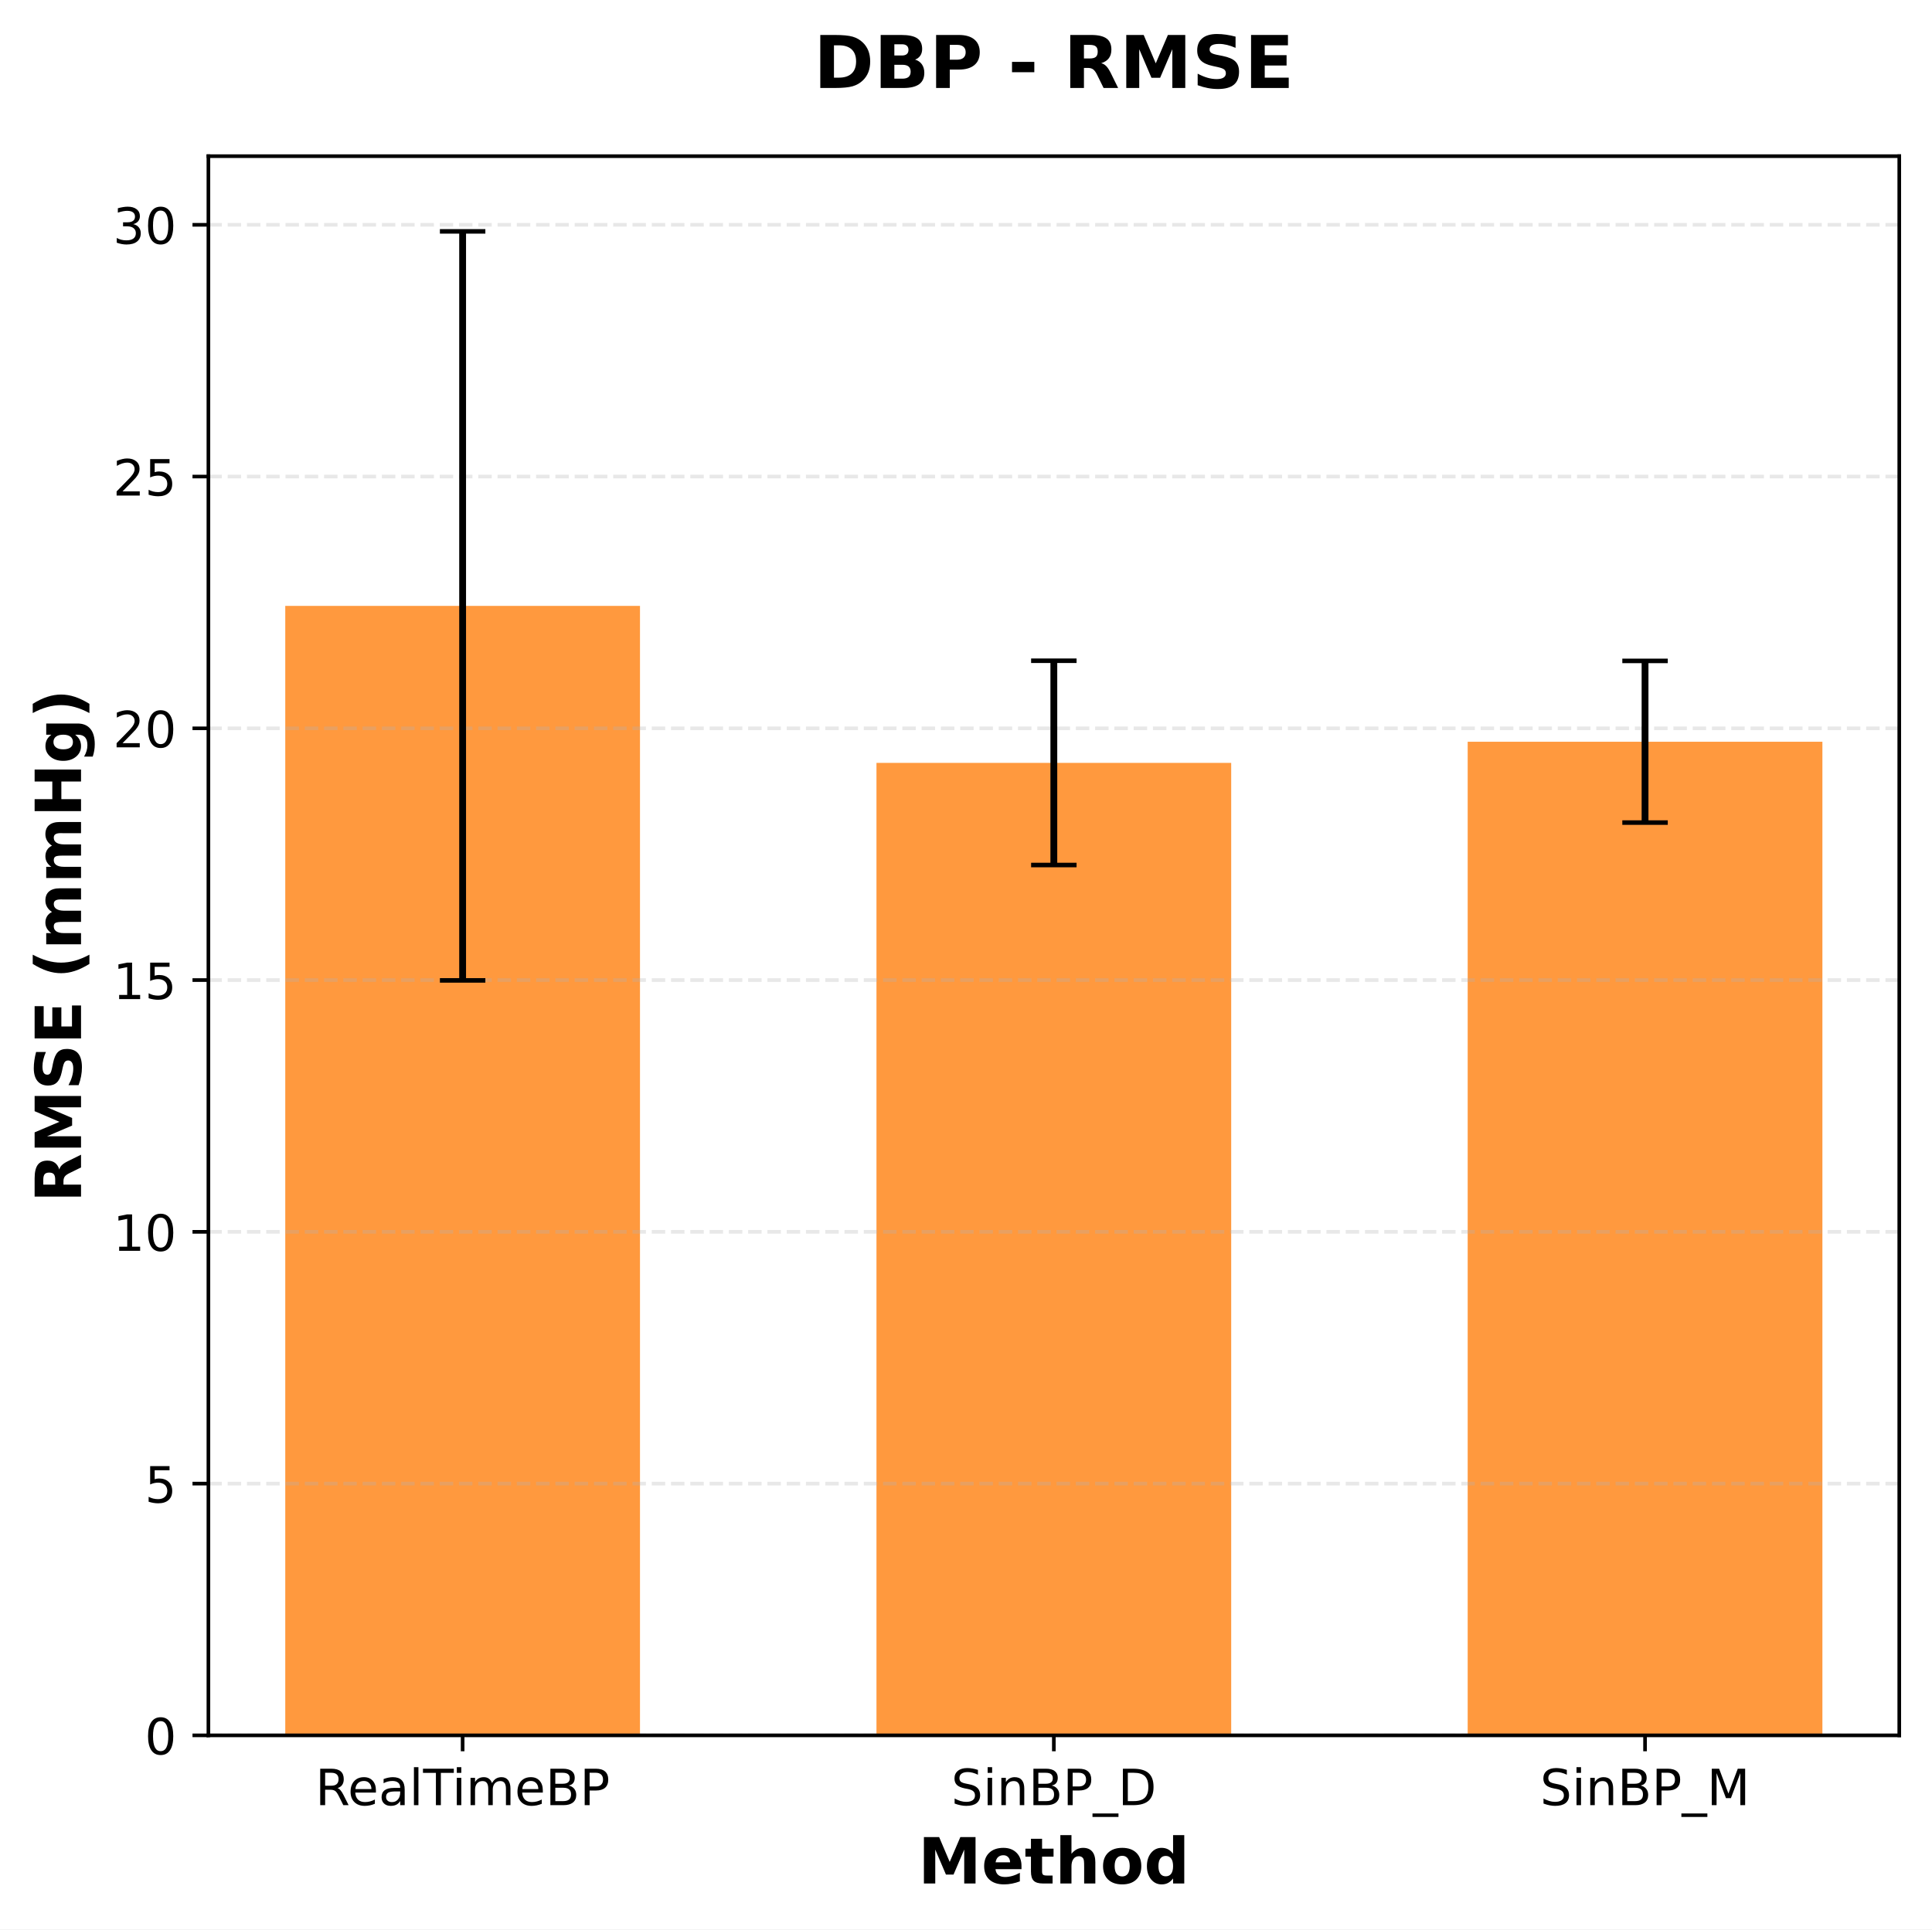
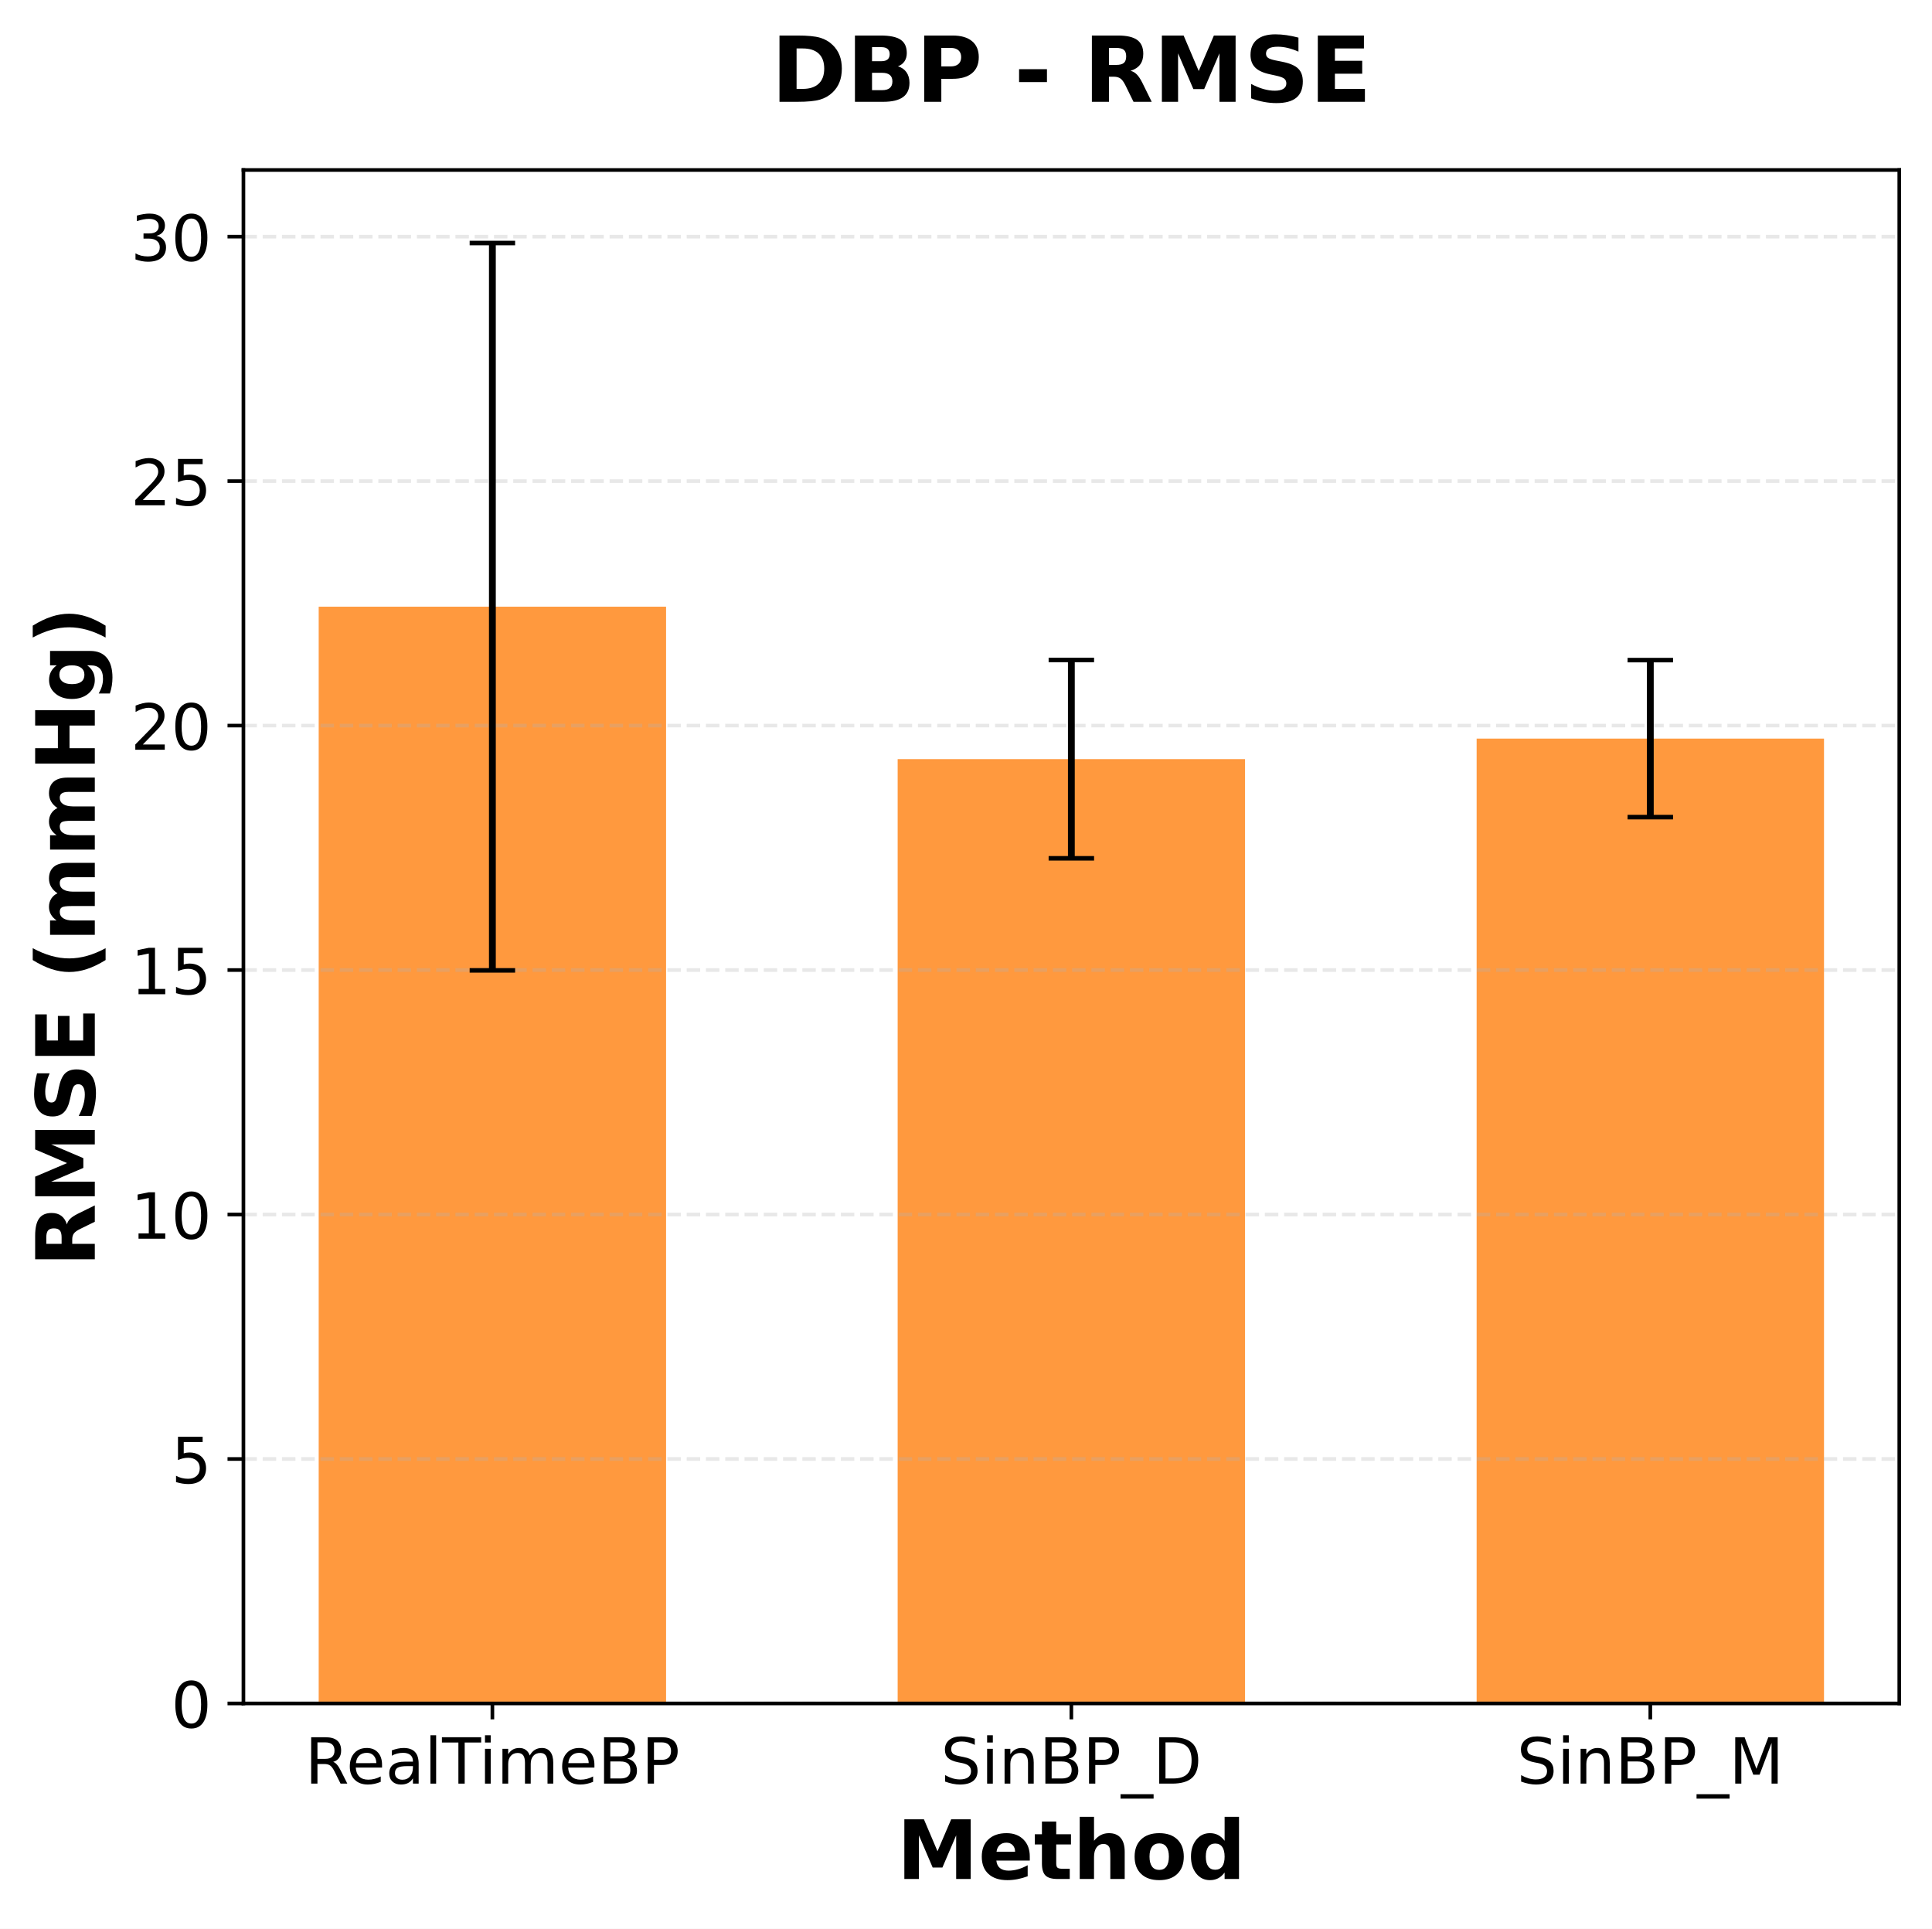
- <svg xmlns="http://www.w3.org/2000/svg" xmlns:xlink="http://www.w3.org/1999/xlink" width="424.961pt" height="424.499pt" viewBox="0 0 424.961 424.499" version="1.1">
+ <svg xmlns="http://www.w3.org/2000/svg" xmlns:xlink="http://www.w3.org/1999/xlink" width="425.057pt" height="424.316pt" viewBox="0 0 425.057 424.316" version="1.1">
  <defs>
    <style type="text/css">*{stroke-linejoin: round; stroke-linecap: butt}</style>
  </defs>
  <g id="figure_1">
    <g id="patch_1">
-       <path d="M 0 424.499  L 424.961 424.499  L 424.961 0  L 0 0  z " style="fill: #ffffff" />
+       <path d="M 0 424.316  L 425.057 424.316  L 425.057 0  L 0 0  z " style="fill: #ffffff" />
    </g>
    <g id="axes_1">
      <g id="patch_2">
-         <path d="M 45.841 381.798  L 417.761 381.798  L 417.761 34.358  L 45.841 34.358  z " style="fill: #ffffff" />
+         <path d="M 53.557 374.757  L 417.857 374.757  L 417.857 37.397  L 53.557 37.397  z " style="fill: #ffffff" />
      </g>
      <g id="patch_3">
-         <path d="M 62.746 381.798  L 140.772 381.798  L 140.772 133.302  L 62.746 133.302  z " clip-path="url(#p94bc511144)" style="fill: #ff7f0e; opacity: 0.8" />
+         <path d="M 70.116 374.757  L 146.542 374.757  L 146.542 133.471  L 70.116 133.471  z " clip-path="url(#p39e4893371)" style="fill: #ff7f0e; opacity: 0.8" />
      </g>
      <g id="patch_4">
-         <path d="M 192.788 381.798  L 270.814 381.798  L 270.814 167.842  L 192.788 167.842  z " clip-path="url(#p94bc511144)" style="fill: #ff7f0e; opacity: 0.8" />
+         <path d="M 197.493 374.757  L 273.92 374.757  L 273.92 167.009  L 197.493 167.009  z " clip-path="url(#p39e4893371)" style="fill: #ff7f0e; opacity: 0.8" />
      </g>
      <g id="patch_5">
-         <path d="M 322.83 381.798  L 400.855 381.798  L 400.855 163.192  L 322.83 163.192  z " clip-path="url(#p94bc511144)" style="fill: #ff7f0e; opacity: 0.8" />
+         <path d="M 324.871 374.757  L 401.297 374.757  L 401.297 162.494  L 324.871 162.494  z " clip-path="url(#p39e4893371)" style="fill: #ff7f0e; opacity: 0.8" />
      </g>
      <g id="matplotlib.axis_1">
        <g id="xtick_1">
          <g id="line2d_1">
            <defs>
-               <path id="m01ddbb3d46" d="M 0 0  L 0 3.5  " style="stroke: #000000; stroke-width: 0.8" />
+               <path id="mdfba49ad88" d="M 0 0  L 0 3.5  " style="stroke: #000000; stroke-width: 0.8" />
            </defs>
            <g>
-               <use xlink:href="#m01ddbb3d46" x="101.759" y="381.798" style="stroke: #000000; stroke-width: 0.8" />
+               <use xlink:href="#mdfba49ad88" x="108.329" y="374.757" style="stroke: #000000; stroke-width: 0.8" />
            </g>
          </g>
          <g id="text_1">
-             <g transform="translate(69.35539 397.1558) scale(0.11 -0.11)">
+             <g transform="translate(67.088 392.3947) scale(0.14 -0.14)">
              <defs>
                <path id="DejaVuSans-52" d="M 2841 2188  Q 3044 2119 3236 1894  Q 3428 1669 3622 1275  L 4263 0  L 3584 0  L 2988 1197  Q 2756 1666 2539 1819  Q 2322 1972 1947 1972  L 1259 1972  L 1259 0  L 628 0  L 628 4666  L 2053 4666  Q 2853 4666 3247 4331  Q 3641 3997 3641 3322  Q 3641 2881 3436 2590  Q 3231 2300 2841 2188  z M 1259 4147  L 1259 2491  L 2053 2491  Q 2509 2491 2742 2702  Q 2975 2913 2975 3322  Q 2975 3731 2742 3939  Q 2509 4147 2053 4147  L 1259 4147  z " transform="scale(0.015625)" />
                <path id="DejaVuSans-65" d="M 3597 1894  L 3597 1613  L 953 1613  Q 991 1019 1311 708  Q 1631 397 2203 397  Q 2534 397 2845 478  Q 3156 559 3463 722  L 3463 178  Q 3153 47 2828 -22  Q 2503 -91 2169 -91  Q 1331 -91 842 396  Q 353 884 353 1716  Q 353 2575 817 3079  Q 1281 3584 2069 3584  Q 2775 3584 3186 3129  Q 3597 2675 3597 1894  z M 3022 2063  Q 3016 2534 2758 2815  Q 2500 3097 2075 3097  Q 1594 3097 1305 2825  Q 1016 2553 972 2059  L 3022 2063  z " transform="scale(0.015625)" />
                <path id="DejaVuSans-61" d="M 2194 1759  Q 1497 1759 1228 1600  Q 959 1441 959 1056  Q 959 750 1161 570  Q 1363 391 1709 391  Q 2188 391 2477 730  Q 2766 1069 2766 1631  L 2766 1759  L 2194 1759  z M 3341 1997  L 3341 0  L 2766 0  L 2766 531  Q 2569 213 2275 61  Q 1981 -91 1556 -91  Q 1019 -91 701 211  Q 384 513 384 1019  Q 384 1609 779 1909  Q 1175 2209 1959 2209  L 2766 2209  L 2766 2266  Q 2766 2663 2505 2880  Q 2244 3097 1772 3097  Q 1472 3097 1187 3025  Q 903 2953 641 2809  L 641 3341  Q 956 3463 1253 3523  Q 1550 3584 1831 3584  Q 2591 3584 2966 3190  Q 3341 2797 3341 1997  z " transform="scale(0.015625)" />
                <path id="DejaVuSans-6c" d="M 603 4863  L 1178 4863  L 1178 0  L 603 0  L 603 4863  z " transform="scale(0.015625)" />
                <path id="DejaVuSans-54" d="M -19 4666  L 3928 4666  L 3928 4134  L 2272 4134  L 2272 0  L 1638 0  L 1638 4134  L -19 4134  L -19 4666  z " transform="scale(0.015625)" />
                <path id="DejaVuSans-69" d="M 603 3500  L 1178 3500  L 1178 0  L 603 0  L 603 3500  z M 603 4863  L 1178 4863  L 1178 4134  L 603 4134  L 603 4863  z " transform="scale(0.015625)" />
                <path id="DejaVuSans-6d" d="M 3328 2828  Q 3544 3216 3844 3400  Q 4144 3584 4550 3584  Q 5097 3584 5394 3201  Q 5691 2819 5691 2113  L 5691 0  L 5113 0  L 5113 2094  Q 5113 2597 4934 2840  Q 4756 3084 4391 3084  Q 3944 3084 3684 2787  Q 3425 2491 3425 1978  L 3425 0  L 2847 0  L 2847 2094  Q 2847 2600 2669 2842  Q 2491 3084 2119 3084  Q 1678 3084 1418 2786  Q 1159 2488 1159 1978  L 1159 0  L 581 0  L 581 3500  L 1159 3500  L 1159 2956  Q 1356 3278 1631 3431  Q 1906 3584 2284 3584  Q 2666 3584 2933 3390  Q 3200 3197 3328 2828  z " transform="scale(0.015625)" />
                <path id="DejaVuSans-42" d="M 1259 2228  L 1259 519  L 2272 519  Q 2781 519 3026 730  Q 3272 941 3272 1375  Q 3272 1813 3026 2020  Q 2781 2228 2272 2228  L 1259 2228  z M 1259 4147  L 1259 2741  L 2194 2741  Q 2656 2741 2882 2914  Q 3109 3088 3109 3444  Q 3109 3797 2882 3972  Q 2656 4147 2194 4147  L 1259 4147  z M 628 4666  L 2241 4666  Q 2963 4666 3353 4366  Q 3744 4066 3744 3513  Q 3744 3084 3544 2831  Q 3344 2578 2956 2516  Q 3422 2416 3680 2098  Q 3938 1781 3938 1306  Q 3938 681 3513 340  Q 3088 0 2303 0  L 628 0  L 628 4666  z " transform="scale(0.015625)" />
                <path id="DejaVuSans-50" d="M 1259 4147  L 1259 2394  L 2053 2394  Q 2494 2394 2734 2622  Q 2975 2850 2975 3272  Q 2975 3691 2734 3919  Q 2494 4147 2053 4147  L 1259 4147  z M 628 4666  L 2053 4666  Q 2838 4666 3239 4311  Q 3641 3956 3641 3272  Q 3641 2581 3239 2228  Q 2838 1875 2053 1875  L 1259 1875  L 1259 0  L 628 0  L 628 4666  z " transform="scale(0.015625)" />
              </defs>
              <use xlink:href="#DejaVuSans-52" />
-               <use xlink:href="#DejaVuSans-65" transform="translate(64.98242 0)" />
-               <use xlink:href="#DejaVuSans-61" transform="translate(126.5059 0)" />
-               <use xlink:href="#DejaVuSans-6c" transform="translate(187.7852 0)" />
-               <use xlink:href="#DejaVuSans-54" transform="translate(215.5684 0)" />
-               <use xlink:href="#DejaVuSans-69" transform="translate(273.5273 0)" />
-               <use xlink:href="#DejaVuSans-6d" transform="translate(301.3105 0)" />
-               <use xlink:href="#DejaVuSans-65" transform="translate(398.7227 0)" />
-               <use xlink:href="#DejaVuSans-42" transform="translate(460.2461 0)" />
-               <use xlink:href="#DejaVuSans-50" transform="translate(528.8496 0)" />
+               <use xlink:href="#DejaVuSans-65" x="64.982" />
+               <use xlink:href="#DejaVuSans-61" x="126.506" />
+               <use xlink:href="#DejaVuSans-6c" x="187.785" />
+               <use xlink:href="#DejaVuSans-54" x="215.568" />
+               <use xlink:href="#DejaVuSans-69" x="273.527" />
+               <use xlink:href="#DejaVuSans-6d" x="301.311" />
+               <use xlink:href="#DejaVuSans-65" x="398.723" />
+               <use xlink:href="#DejaVuSans-42" x="460.246" />
+               <use xlink:href="#DejaVuSans-50" x="528.85" />
            </g>
          </g>
        </g>
        <g id="xtick_2">
          <g id="line2d_2">
            <g>
-               <use xlink:href="#m01ddbb3d46" x="231.801" y="381.798" style="stroke: #000000; stroke-width: 0.8" />
+               <use xlink:href="#mdfba49ad88" x="235.707" y="374.757" style="stroke: #000000; stroke-width: 0.8" />
            </g>
          </g>
          <g id="text_2">
-             <g transform="translate(209.2209 397.1558) scale(0.11 -0.11)">
+             <g transform="translate(206.9683 392.3947) scale(0.14 -0.14)">
              <defs>
                <path id="DejaVuSans-53" d="M 3425 4513  L 3425 3897  Q 3066 4069 2747 4153  Q 2428 4238 2131 4238  Q 1616 4238 1336 4038  Q 1056 3838 1056 3469  Q 1056 3159 1242 3001  Q 1428 2844 1947 2747  L 2328 2669  Q 3034 2534 3370 2195  Q 3706 1856 3706 1288  Q 3706 609 3251 259  Q 2797 -91 1919 -91  Q 1588 -91 1214 -16  Q 841 59 441 206  L 441 856  Q 825 641 1194 531  Q 1563 422 1919 422  Q 2459 422 2753 634  Q 3047 847 3047 1241  Q 3047 1584 2836 1778  Q 2625 1972 2144 2069  L 1759 2144  Q 1053 2284 737 2584  Q 422 2884 422 3419  Q 422 4038 858 4394  Q 1294 4750 2059 4750  Q 2388 4750 2728 4690  Q 3069 4631 3425 4513  z " transform="scale(0.015625)" />
                <path id="DejaVuSans-6e" d="M 3513 2113  L 3513 0  L 2938 0  L 2938 2094  Q 2938 2591 2744 2837  Q 2550 3084 2163 3084  Q 1697 3084 1428 2787  Q 1159 2491 1159 1978  L 1159 0  L 581 0  L 581 3500  L 1159 3500  L 1159 2956  Q 1366 3272 1645 3428  Q 1925 3584 2291 3584  Q 2894 3584 3203 3211  Q 3513 2838 3513 2113  z " transform="scale(0.015625)" />
                <path id="DejaVuSans-5f" d="M 3263 -1063  L 3263 -1509  L -63 -1509  L -63 -1063  L 3263 -1063  z " transform="scale(0.015625)" />
                <path id="DejaVuSans-44" d="M 1259 4147  L 1259 519  L 2022 519  Q 2988 519 3436 956  Q 3884 1394 3884 2338  Q 3884 3275 3436 3711  Q 2988 4147 2022 4147  L 1259 4147  z M 628 4666  L 1925 4666  Q 3281 4666 3915 4102  Q 4550 3538 4550 2338  Q 4550 1131 3912 565  Q 3275 0 1925 0  L 628 0  L 628 4666  z " transform="scale(0.015625)" />
              </defs>
              <use xlink:href="#DejaVuSans-53" />
-               <use xlink:href="#DejaVuSans-69" transform="translate(63.47656 0)" />
-               <use xlink:href="#DejaVuSans-6e" transform="translate(91.25977 0)" />
-               <use xlink:href="#DejaVuSans-42" transform="translate(154.6387 0)" />
-               <use xlink:href="#DejaVuSans-50" transform="translate(223.2422 0)" />
-               <use xlink:href="#DejaVuSans-5f" transform="translate(283.5449 0)" />
-               <use xlink:href="#DejaVuSans-44" transform="translate(333.5449 0)" />
+               <use xlink:href="#DejaVuSans-69" x="63.477" />
+               <use xlink:href="#DejaVuSans-6e" x="91.26" />
+               <use xlink:href="#DejaVuSans-42" x="154.639" />
+               <use xlink:href="#DejaVuSans-50" x="223.242" />
+               <use xlink:href="#DejaVuSans-5f" x="283.545" />
+               <use xlink:href="#DejaVuSans-44" x="333.545" />
            </g>
          </g>
        </g>
        <g id="xtick_3">
          <g id="line2d_3">
            <g>
-               <use xlink:href="#m01ddbb3d46" x="361.843" y="381.798" style="stroke: #000000; stroke-width: 0.8" />
+               <use xlink:href="#mdfba49ad88" x="363.084" y="374.757" style="stroke: #000000; stroke-width: 0.8" />
            </g>
          </g>
          <g id="text_3">
-             <g transform="translate(338.7523 397.1558) scale(0.11 -0.11)">
+             <g transform="translate(333.6962 392.3947) scale(0.14 -0.14)">
              <defs>
                <path id="DejaVuSans-4d" d="M 628 4666  L 1569 4666  L 2759 1491  L 3956 4666  L 4897 4666  L 4897 0  L 4281 0  L 4281 4097  L 3078 897  L 2444 897  L 1241 4097  L 1241 0  L 628 0  L 628 4666  z " transform="scale(0.015625)" />
              </defs>
              <use xlink:href="#DejaVuSans-53" />
-               <use xlink:href="#DejaVuSans-69" transform="translate(63.47656 0)" />
-               <use xlink:href="#DejaVuSans-6e" transform="translate(91.25977 0)" />
-               <use xlink:href="#DejaVuSans-42" transform="translate(154.6387 0)" />
-               <use xlink:href="#DejaVuSans-50" transform="translate(223.2422 0)" />
-               <use xlink:href="#DejaVuSans-5f" transform="translate(283.5449 0)" />
-               <use xlink:href="#DejaVuSans-4d" transform="translate(333.5449 0)" />
+               <use xlink:href="#DejaVuSans-69" x="63.477" />
+               <use xlink:href="#DejaVuSans-6e" x="91.26" />
+               <use xlink:href="#DejaVuSans-42" x="154.639" />
+               <use xlink:href="#DejaVuSans-50" x="223.242" />
+               <use xlink:href="#DejaVuSans-5f" x="283.545" />
+               <use xlink:href="#DejaVuSans-4d" x="333.545" />
            </g>
          </g>
        </g>
        <g id="text_4">
-           <g transform="translate(201.9383 414.3872) scale(0.14 -0.14)">
+           <g transform="translate(197.3117 413.3728) scale(0.18 -0.18)">
            <defs>
              <path id="DejaVuSans-Bold-4d" d="M 588 4666  L 2119 4666  L 3181 2169  L 4250 4666  L 5778 4666  L 5778 0  L 4641 0  L 4641 3413  L 3566 897  L 2803 897  L 1728 3413  L 1728 0  L 588 0  L 588 4666  z " transform="scale(0.015625)" />
              <path id="DejaVuSans-Bold-65" d="M 4031 1759  L 4031 1441  L 1416 1441  Q 1456 1047 1700 850  Q 1944 653 2381 653  Q 2734 653 3104 758  Q 3475 863 3866 1075  L 3866 213  Q 3469 63 3072 -14  Q 2675 -91 2278 -91  Q 1328 -91 801 392  Q 275 875 275 1747  Q 275 2603 792 3093  Q 1309 3584 2216 3584  Q 3041 3584 3536 3087  Q 4031 2591 4031 1759  z M 2881 2131  Q 2881 2450 2695 2645  Q 2509 2841 2209 2841  Q 1884 2841 1681 2658  Q 1478 2475 1428 2131  L 2881 2131  z " transform="scale(0.015625)" />
              <path id="DejaVuSans-Bold-74" d="M 1759 4494  L 1759 3500  L 2913 3500  L 2913 2700  L 1759 2700  L 1759 1216  Q 1759 972 1856 886  Q 1953 800 2241 800  L 2816 800  L 2816 0  L 1856 0  Q 1194 0 917 276  Q 641 553 641 1216  L 641 2700  L 84 2700  L 84 3500  L 641 3500  L 641 4494  L 1759 4494  z " transform="scale(0.015625)" />
              <path id="DejaVuSans-Bold-68" d="M 4056 2131  L 4056 0  L 2931 0  L 2931 347  L 2931 1625  Q 2931 2084 2911 2256  Q 2891 2428 2841 2509  Q 2775 2619 2662 2680  Q 2550 2741 2406 2741  Q 2056 2741 1856 2470  Q 1656 2200 1656 1722  L 1656 0  L 538 0  L 538 4863  L 1656 4863  L 1656 2988  Q 1909 3294 2193 3439  Q 2478 3584 2822 3584  Q 3428 3584 3742 3212  Q 4056 2841 4056 2131  z " transform="scale(0.015625)" />
              <path id="DejaVuSans-Bold-6f" d="M 2203 2784  Q 1831 2784 1636 2517  Q 1441 2250 1441 1747  Q 1441 1244 1636 976  Q 1831 709 2203 709  Q 2569 709 2762 976  Q 2956 1244 2956 1747  Q 2956 2250 2762 2517  Q 2569 2784 2203 2784  z M 2203 3584  Q 3106 3584 3614 3096  Q 4122 2609 4122 1747  Q 4122 884 3614 396  Q 3106 -91 2203 -91  Q 1297 -91 786 396  Q 275 884 275 1747  Q 275 2609 786 3096  Q 1297 3584 2203 3584  z " transform="scale(0.015625)" />
              <path id="DejaVuSans-Bold-64" d="M 2919 2988  L 2919 4863  L 4044 4863  L 4044 0  L 2919 0  L 2919 506  Q 2688 197 2409 53  Q 2131 -91 1766 -91  Q 1119 -91 703 423  Q 288 938 288 1747  Q 288 2556 703 3070  Q 1119 3584 1766 3584  Q 2128 3584 2408 3439  Q 2688 3294 2919 2988  z M 2181 722  Q 2541 722 2730 984  Q 2919 1247 2919 1747  Q 2919 2247 2730 2509  Q 2541 2772 2181 2772  Q 1825 2772 1636 2509  Q 1447 2247 1447 1747  Q 1447 1247 1636 984  Q 1825 722 2181 722  z " transform="scale(0.015625)" />
            </defs>
            <use xlink:href="#DejaVuSans-Bold-4d" />
-             <use xlink:href="#DejaVuSans-Bold-65" transform="translate(99.51172 0)" />
-             <use xlink:href="#DejaVuSans-Bold-74" transform="translate(167.334 0)" />
-             <use xlink:href="#DejaVuSans-Bold-68" transform="translate(215.1367 0)" />
-             <use xlink:href="#DejaVuSans-Bold-6f" transform="translate(286.3281 0)" />
-             <use xlink:href="#DejaVuSans-Bold-64" transform="translate(355.0293 0)" />
+             <use xlink:href="#DejaVuSans-Bold-65" x="99.512" />
+             <use xlink:href="#DejaVuSans-Bold-74" x="167.334" />
+             <use xlink:href="#DejaVuSans-Bold-68" x="215.137" />
+             <use xlink:href="#DejaVuSans-Bold-6f" x="286.328" />
+             <use xlink:href="#DejaVuSans-Bold-64" x="355.029" />
          </g>
        </g>
      </g>
      <g id="matplotlib.axis_2">
        <g id="ytick_1">
          <g id="line2d_4">
-             <path d="M 45.841 381.798  L 417.761 381.798  " clip-path="url(#p94bc511144)" style="fill: none; stroke-dasharray: 2.96,1.28; stroke-dashoffset: 0; stroke: #b0b0b0; stroke-opacity: 0.3; stroke-width: 0.8" />
+             <path d="M 53.557 374.757  L 417.857 374.757  " clip-path="url(#p39e4893371)" style="fill: none; stroke-dasharray: 2.96,1.28; stroke-dashoffset: 0; stroke: #b0b0b0; stroke-opacity: 0.3; stroke-width: 0.8" />
          </g>
          <g id="line2d_5">
            <defs>
-               <path id="m2590efaec2" d="M 0 0  L -3.5 0  " style="stroke: #000000; stroke-width: 0.8" />
+               <path id="m60a783ec37" d="M 0 0  L -3.5 0  " style="stroke: #000000; stroke-width: 0.8" />
            </defs>
            <g>
-               <use xlink:href="#m2590efaec2" x="45.841" y="381.798" style="stroke: #000000; stroke-width: 0.8" />
+               <use xlink:href="#m60a783ec37" x="53.557" y="374.757" style="stroke: #000000; stroke-width: 0.8" />
            </g>
          </g>
          <g id="text_5">
-             <g transform="translate(31.84219 385.9766) scale(0.11 -0.11)">
+             <g transform="translate(37.64906 380.0758) scale(0.14 -0.14)">
              <defs>
                <path id="DejaVuSans-30" d="M 2034 4250  Q 1547 4250 1301 3770  Q 1056 3291 1056 2328  Q 1056 1369 1301 889  Q 1547 409 2034 409  Q 2525 409 2770 889  Q 3016 1369 3016 2328  Q 3016 3291 2770 3770  Q 2525 4250 2034 4250  z M 2034 4750  Q 2819 4750 3233 4129  Q 3647 3509 3647 2328  Q 3647 1150 3233 529  Q 2819 -91 2034 -91  Q 1250 -91 836 529  Q 422 1150 422 2328  Q 422 3509 836 4129  Q 1250 4750 2034 4750  z " transform="scale(0.015625)" />
              </defs>
              <use xlink:href="#DejaVuSans-30" />
            </g>
          </g>
        </g>
        <g id="ytick_2">
          <g id="line2d_6">
-             <path d="M 45.841 326.408  L 417.761 326.408  " clip-path="url(#p94bc511144)" style="fill: none; stroke-dasharray: 2.96,1.28; stroke-dashoffset: 0; stroke: #b0b0b0; stroke-opacity: 0.3; stroke-width: 0.8" />
+             <path d="M 53.557 320.974  L 417.857 320.974  " clip-path="url(#p39e4893371)" style="fill: none; stroke-dasharray: 2.96,1.28; stroke-dashoffset: 0; stroke: #b0b0b0; stroke-opacity: 0.3; stroke-width: 0.8" />
          </g>
          <g id="line2d_7">
            <g>
-               <use xlink:href="#m2590efaec2" x="45.841" y="326.408" style="stroke: #000000; stroke-width: 0.8" />
+               <use xlink:href="#m60a783ec37" x="53.557" y="320.974" style="stroke: #000000; stroke-width: 0.8" />
            </g>
          </g>
          <g id="text_6">
-             <g transform="translate(31.84219 330.5868) scale(0.11 -0.11)">
+             <g transform="translate(37.64906 326.293) scale(0.14 -0.14)">
              <defs>
                <path id="DejaVuSans-35" d="M 691 4666  L 3169 4666  L 3169 4134  L 1269 4134  L 1269 2991  Q 1406 3038 1543 3061  Q 1681 3084 1819 3084  Q 2600 3084 3056 2656  Q 3513 2228 3513 1497  Q 3513 744 3044 326  Q 2575 -91 1722 -91  Q 1428 -91 1123 -41  Q 819 9 494 109  L 494 744  Q 775 591 1075 516  Q 1375 441 1709 441  Q 2250 441 2565 725  Q 2881 1009 2881 1497  Q 2881 1984 2565 2268  Q 2250 2553 1709 2553  Q 1456 2553 1204 2497  Q 953 2441 691 2322  L 691 4666  z " transform="scale(0.015625)" />
              </defs>
              <use xlink:href="#DejaVuSans-35" />
            </g>
          </g>
        </g>
        <g id="ytick_3">
          <g id="line2d_8">
-             <path d="M 45.841 271.018  L 417.761 271.018  " clip-path="url(#p94bc511144)" style="fill: none; stroke-dasharray: 2.96,1.28; stroke-dashoffset: 0; stroke: #b0b0b0; stroke-opacity: 0.3; stroke-width: 0.8" />
+             <path d="M 53.557 267.191  L 417.857 267.191  " clip-path="url(#p39e4893371)" style="fill: none; stroke-dasharray: 2.96,1.28; stroke-dashoffset: 0; stroke: #b0b0b0; stroke-opacity: 0.3; stroke-width: 0.8" />
          </g>
          <g id="line2d_9">
            <g>
-               <use xlink:href="#m2590efaec2" x="45.841" y="271.018" style="stroke: #000000; stroke-width: 0.8" />
+               <use xlink:href="#m60a783ec37" x="53.557" y="267.191" style="stroke: #000000; stroke-width: 0.8" />
            </g>
          </g>
          <g id="text_7">
-             <g transform="translate(24.84344 275.197) scale(0.11 -0.11)">
+             <g transform="translate(28.74156 272.5101) scale(0.14 -0.14)">
              <defs>
                <path id="DejaVuSans-31" d="M 794 531  L 1825 531  L 1825 4091  L 703 3866  L 703 4441  L 1819 4666  L 2450 4666  L 2450 531  L 3481 531  L 3481 0  L 794 0  L 794 531  z " transform="scale(0.015625)" />
              </defs>
              <use xlink:href="#DejaVuSans-31" />
-               <use xlink:href="#DejaVuSans-30" transform="translate(63.62305 0)" />
+               <use xlink:href="#DejaVuSans-30" x="63.623" />
            </g>
          </g>
        </g>
        <g id="ytick_4">
          <g id="line2d_10">
-             <path d="M 45.841 215.628  L 417.761 215.628  " clip-path="url(#p94bc511144)" style="fill: none; stroke-dasharray: 2.96,1.28; stroke-dashoffset: 0; stroke: #b0b0b0; stroke-opacity: 0.3; stroke-width: 0.8" />
+             <path d="M 53.557 213.408  L 417.857 213.408  " clip-path="url(#p39e4893371)" style="fill: none; stroke-dasharray: 2.96,1.28; stroke-dashoffset: 0; stroke: #b0b0b0; stroke-opacity: 0.3; stroke-width: 0.8" />
          </g>
          <g id="line2d_11">
            <g>
-               <use xlink:href="#m2590efaec2" x="45.841" y="215.628" style="stroke: #000000; stroke-width: 0.8" />
+               <use xlink:href="#m60a783ec37" x="53.557" y="213.408" style="stroke: #000000; stroke-width: 0.8" />
            </g>
          </g>
          <g id="text_8">
-             <g transform="translate(24.84344 219.8072) scale(0.11 -0.11)">
+             <g transform="translate(28.74156 218.7273) scale(0.14 -0.14)">
              <use xlink:href="#DejaVuSans-31" />
-               <use xlink:href="#DejaVuSans-35" transform="translate(63.62305 0)" />
+               <use xlink:href="#DejaVuSans-35" x="63.623" />
            </g>
          </g>
        </g>
        <g id="ytick_5">
          <g id="line2d_12">
-             <path d="M 45.841 160.238  L 417.761 160.238  " clip-path="url(#p94bc511144)" style="fill: none; stroke-dasharray: 2.96,1.28; stroke-dashoffset: 0; stroke: #b0b0b0; stroke-opacity: 0.3; stroke-width: 0.8" />
+             <path d="M 53.557 159.626  L 417.857 159.626  " clip-path="url(#p39e4893371)" style="fill: none; stroke-dasharray: 2.96,1.28; stroke-dashoffset: 0; stroke: #b0b0b0; stroke-opacity: 0.3; stroke-width: 0.8" />
          </g>
          <g id="line2d_13">
            <g>
-               <use xlink:href="#m2590efaec2" x="45.841" y="160.238" style="stroke: #000000; stroke-width: 0.8" />
+               <use xlink:href="#m60a783ec37" x="53.557" y="159.626" style="stroke: #000000; stroke-width: 0.8" />
            </g>
          </g>
          <g id="text_9">
-             <g transform="translate(24.84344 164.4174) scale(0.11 -0.11)">
+             <g transform="translate(28.74156 164.9445) scale(0.14 -0.14)">
              <defs>
                <path id="DejaVuSans-32" d="M 1228 531  L 3431 531  L 3431 0  L 469 0  L 469 531  Q 828 903 1448 1529  Q 2069 2156 2228 2338  Q 2531 2678 2651 2914  Q 2772 3150 2772 3378  Q 2772 3750 2511 3984  Q 2250 4219 1831 4219  Q 1534 4219 1204 4116  Q 875 4013 500 3803  L 500 4441  Q 881 4594 1212 4672  Q 1544 4750 1819 4750  Q 2544 4750 2975 4387  Q 3406 4025 3406 3419  Q 3406 3131 3298 2873  Q 3191 2616 2906 2266  Q 2828 2175 2409 1742  Q 1991 1309 1228 531  z " transform="scale(0.015625)" />
              </defs>
              <use xlink:href="#DejaVuSans-32" />
-               <use xlink:href="#DejaVuSans-30" transform="translate(63.62305 0)" />
+               <use xlink:href="#DejaVuSans-30" x="63.623" />
            </g>
          </g>
        </g>
        <g id="ytick_6">
          <g id="line2d_14">
-             <path d="M 45.841 104.848  L 417.761 104.848  " clip-path="url(#p94bc511144)" style="fill: none; stroke-dasharray: 2.96,1.28; stroke-dashoffset: 0; stroke: #b0b0b0; stroke-opacity: 0.3; stroke-width: 0.8" />
+             <path d="M 53.557 105.843  L 417.857 105.843  " clip-path="url(#p39e4893371)" style="fill: none; stroke-dasharray: 2.96,1.28; stroke-dashoffset: 0; stroke: #b0b0b0; stroke-opacity: 0.3; stroke-width: 0.8" />
          </g>
          <g id="line2d_15">
            <g>
-               <use xlink:href="#m2590efaec2" x="45.841" y="104.848" style="stroke: #000000; stroke-width: 0.8" />
+               <use xlink:href="#m60a783ec37" x="53.557" y="105.843" style="stroke: #000000; stroke-width: 0.8" />
            </g>
          </g>
          <g id="text_10">
-             <g transform="translate(24.84344 109.0276) scale(0.11 -0.11)">
+             <g transform="translate(28.74156 111.1617) scale(0.14 -0.14)">
              <use xlink:href="#DejaVuSans-32" />
-               <use xlink:href="#DejaVuSans-35" transform="translate(63.62305 0)" />
+               <use xlink:href="#DejaVuSans-35" x="63.623" />
            </g>
          </g>
        </g>
        <g id="ytick_7">
          <g id="line2d_16">
-             <path d="M 45.841 49.459  L 417.761 49.459  " clip-path="url(#p94bc511144)" style="fill: none; stroke-dasharray: 2.96,1.28; stroke-dashoffset: 0; stroke: #b0b0b0; stroke-opacity: 0.3; stroke-width: 0.8" />
+             <path d="M 53.557 52.06  L 417.857 52.06  " clip-path="url(#p39e4893371)" style="fill: none; stroke-dasharray: 2.96,1.28; stroke-dashoffset: 0; stroke: #b0b0b0; stroke-opacity: 0.3; stroke-width: 0.8" />
          </g>
          <g id="line2d_17">
            <g>
-               <use xlink:href="#m2590efaec2" x="45.841" y="49.459" style="stroke: #000000; stroke-width: 0.8" />
+               <use xlink:href="#m60a783ec37" x="53.557" y="52.06" style="stroke: #000000; stroke-width: 0.8" />
            </g>
          </g>
          <g id="text_11">
-             <g transform="translate(24.84344 53.63783) scale(0.11 -0.11)">
+             <g transform="translate(28.74156 57.37885) scale(0.14 -0.14)">
              <defs>
                <path id="DejaVuSans-33" d="M 2597 2516  Q 3050 2419 3304 2112  Q 3559 1806 3559 1356  Q 3559 666 3084 287  Q 2609 -91 1734 -91  Q 1441 -91 1130 -33  Q 819 25 488 141  L 488 750  Q 750 597 1062 519  Q 1375 441 1716 441  Q 2309 441 2620 675  Q 2931 909 2931 1356  Q 2931 1769 2642 2001  Q 2353 2234 1838 2234  L 1294 2234  L 1294 2753  L 1863 2753  Q 2328 2753 2575 2939  Q 2822 3125 2822 3475  Q 2822 3834 2567 4026  Q 2313 4219 1838 4219  Q 1578 4219 1281 4162  Q 984 4106 628 3988  L 628 4550  Q 988 4650 1302 4700  Q 1616 4750 1894 4750  Q 2613 4750 3031 4423  Q 3450 4097 3450 3541  Q 3450 3153 3228 2886  Q 3006 2619 2597 2516  z " transform="scale(0.015625)" />
              </defs>
              <use xlink:href="#DejaVuSans-33" />
-               <use xlink:href="#DejaVuSans-30" transform="translate(63.62305 0)" />
+               <use xlink:href="#DejaVuSans-30" x="63.623" />
            </g>
          </g>
        </g>
        <g id="text_12">
-           <g transform="translate(17.8225 264.5489) rotate(-90) scale(0.14 -0.14)">
+           <g transform="translate(20.8575 278.683) rotate(-90) scale(0.18 -0.18)">
            <defs>
              <path id="DejaVuSans-Bold-52" d="M 2297 2597  Q 2675 2597 2839 2737  Q 3003 2878 3003 3200  Q 3003 3519 2839 3656  Q 2675 3794 2297 3794  L 1791 3794  L 1791 2597  L 2297 2597  z M 1791 1766  L 1791 0  L 588 0  L 588 4666  L 2425 4666  Q 3347 4666 3776 4356  Q 4206 4047 4206 3378  Q 4206 2916 3982 2619  Q 3759 2322 3309 2181  Q 3556 2125 3751 1926  Q 3947 1728 4147 1325  L 4800 0  L 3519 0  L 2950 1159  Q 2778 1509 2601 1637  Q 2425 1766 2131 1766  L 1791 1766  z " transform="scale(0.015625)" />
              <path id="DejaVuSans-Bold-53" d="M 3834 4519  L 3834 3531  Q 3450 3703 3084 3790  Q 2719 3878 2394 3878  Q 1963 3878 1756 3759  Q 1550 3641 1550 3391  Q 1550 3203 1689 3098  Q 1828 2994 2194 2919  L 2706 2816  Q 3484 2659 3812 2340  Q 4141 2022 4141 1434  Q 4141 663 3683 286  Q 3225 -91 2284 -91  Q 1841 -91 1394 -6  Q 947 78 500 244  L 500 1259  Q 947 1022 1364 901  Q 1781 781 2169 781  Q 2563 781 2772 912  Q 2981 1044 2981 1288  Q 2981 1506 2839 1625  Q 2697 1744 2272 1838  L 1806 1941  Q 1106 2091 782 2419  Q 459 2747 459 3303  Q 459 4000 909 4375  Q 1359 4750 2203 4750  Q 2588 4750 2994 4692  Q 3400 4634 3834 4519  z " transform="scale(0.015625)" />
              <path id="DejaVuSans-Bold-45" d="M 588 4666  L 3834 4666  L 3834 3756  L 1791 3756  L 1791 2888  L 3713 2888  L 3713 1978  L 1791 1978  L 1791 909  L 3903 909  L 3903 0  L 588 0  L 588 4666  z " transform="scale(0.015625)" />
              <path id="DejaVuSans-Bold-20" transform="scale(0.015625)" />
              <path id="DejaVuSans-Bold-28" d="M 2413 -844  L 1484 -844  Q 1006 -72 778 623  Q 550 1319 550 2003  Q 550 2688 779 3389  Q 1009 4091 1484 4856  L 2413 4856  Q 2013 4116 1813 3408  Q 1613 2700 1613 2009  Q 1613 1319 1811 609  Q 2009 -100 2413 -844  z " transform="scale(0.015625)" />
              <path id="DejaVuSans-Bold-6d" d="M 3781 2919  Q 3994 3244 4286 3414  Q 4578 3584 4928 3584  Q 5531 3584 5847 3212  Q 6163 2841 6163 2131  L 6163 0  L 5038 0  L 5038 1825  Q 5041 1866 5042 1909  Q 5044 1953 5044 2034  Q 5044 2406 4934 2573  Q 4825 2741 4581 2741  Q 4263 2741 4089 2478  Q 3916 2216 3909 1719  L 3909 0  L 2784 0  L 2784 1825  Q 2784 2406 2684 2573  Q 2584 2741 2328 2741  Q 2006 2741 1831 2477  Q 1656 2213 1656 1722  L 1656 0  L 531 0  L 531 3500  L 1656 3500  L 1656 2988  Q 1863 3284 2130 3434  Q 2397 3584 2719 3584  Q 3081 3584 3359 3409  Q 3638 3234 3781 2919  z " transform="scale(0.015625)" />
              <path id="DejaVuSans-Bold-48" d="M 588 4666  L 1791 4666  L 1791 2888  L 3566 2888  L 3566 4666  L 4769 4666  L 4769 0  L 3566 0  L 3566 1978  L 1791 1978  L 1791 0  L 588 0  L 588 4666  z " transform="scale(0.015625)" />
              <path id="DejaVuSans-Bold-67" d="M 2919 594  Q 2688 288 2409 144  Q 2131 0 1766 0  Q 1125 0 706 504  Q 288 1009 288 1791  Q 288 2575 706 3076  Q 1125 3578 1766 3578  Q 2131 3578 2409 3434  Q 2688 3291 2919 2981  L 2919 3500  L 4044 3500  L 4044 353  Q 4044 -491 3511 -936  Q 2978 -1381 1966 -1381  Q 1638 -1381 1331 -1331  Q 1025 -1281 716 -1178  L 716 -306  Q 1009 -475 1290 -558  Q 1572 -641 1856 -641  Q 2406 -641 2662 -400  Q 2919 -159 2919 353  L 2919 594  z M 2181 2772  Q 1834 2772 1640 2515  Q 1447 2259 1447 1791  Q 1447 1309 1634 1061  Q 1822 813 2181 813  Q 2531 813 2725 1069  Q 2919 1325 2919 1791  Q 2919 2259 2725 2515  Q 2531 2772 2181 2772  z " transform="scale(0.015625)" />
              <path id="DejaVuSans-Bold-29" d="M 513 -844  Q 913 -100 1113 609  Q 1313 1319 1313 2009  Q 1313 2700 1113 3408  Q 913 4116 513 4856  L 1441 4856  Q 1916 4091 2145 3389  Q 2375 2688 2375 2003  Q 2375 1319 2147 623  Q 1919 -72 1441 -844  L 513 -844  z " transform="scale(0.015625)" />
            </defs>
            <use xlink:href="#DejaVuSans-Bold-52" />
-             <use xlink:href="#DejaVuSans-Bold-4d" transform="translate(77.00195 0)" />
-             <use xlink:href="#DejaVuSans-Bold-53" transform="translate(176.5137 0)" />
-             <use xlink:href="#DejaVuSans-Bold-45" transform="translate(248.5352 0)" />
-             <use xlink:href="#DejaVuSans-Bold-20" transform="translate(316.8457 0)" />
-             <use xlink:href="#DejaVuSans-Bold-28" transform="translate(351.6602 0)" />
-             <use xlink:href="#DejaVuSans-Bold-6d" transform="translate(397.3633 0)" />
-             <use xlink:href="#DejaVuSans-Bold-6d" transform="translate(501.5625 0)" />
-             <use xlink:href="#DejaVuSans-Bold-48" transform="translate(605.7617 0)" />
-             <use xlink:href="#DejaVuSans-Bold-67" transform="translate(689.4531 0)" />
-             <use xlink:href="#DejaVuSans-Bold-29" transform="translate(761.0352 0)" />
+             <use xlink:href="#DejaVuSans-Bold-4d" x="77.002" />
+             <use xlink:href="#DejaVuSans-Bold-53" x="176.514" />
+             <use xlink:href="#DejaVuSans-Bold-45" x="248.535" />
+             <use xlink:href="#DejaVuSans-Bold-20" x="316.846" />
+             <use xlink:href="#DejaVuSans-Bold-28" x="351.66" />
+             <use xlink:href="#DejaVuSans-Bold-6d" x="397.363" />
+             <use xlink:href="#DejaVuSans-Bold-6d" x="501.562" />
+             <use xlink:href="#DejaVuSans-Bold-48" x="605.762" />
+             <use xlink:href="#DejaVuSans-Bold-67" x="689.453" />
+             <use xlink:href="#DejaVuSans-Bold-29" x="761.035" />
          </g>
        </g>
      </g>
      <g id="LineCollection_1">
-         <path d="M 101.759 215.703  L 101.759 50.902  " clip-path="url(#p94bc511144)" style="fill: none; stroke: #000000; stroke-width: 1.5" />
-         <path d="M 231.801 190.316  L 231.801 145.369  " clip-path="url(#p94bc511144)" style="fill: none; stroke: #000000; stroke-width: 1.5" />
-         <path d="M 361.843 180.978  L 361.843 145.406  " clip-path="url(#p94bc511144)" style="fill: none; stroke: #000000; stroke-width: 1.5" />
+         <path d="M 108.329 213.481  L 108.329 53.462  " clip-path="url(#p39e4893371)" style="fill: none; stroke: #000000; stroke-width: 1.5" />
+         <path d="M 235.707 188.83  L 235.707 145.188  " clip-path="url(#p39e4893371)" style="fill: none; stroke: #000000; stroke-width: 1.5" />
+         <path d="M 363.084 179.764  L 363.084 145.224  " clip-path="url(#p39e4893371)" style="fill: none; stroke: #000000; stroke-width: 1.5" />
      </g>
      <g id="line2d_18">
        <defs>
-           <path id="mddabb1f0ea" d="M 5 0  L -5 -0  " style="stroke: #000000" />
+           <path id="m6354a86acd" d="M 5 0  L -5 -0  " style="stroke: #000000" />
        </defs>
-         <g clip-path="url(#p94bc511144)">
-           <use xlink:href="#mddabb1f0ea" x="101.759" y="215.703" style="stroke: #000000" />
-           <use xlink:href="#mddabb1f0ea" x="231.801" y="190.316" style="stroke: #000000" />
-           <use xlink:href="#mddabb1f0ea" x="361.843" y="180.978" style="stroke: #000000" />
+         <g clip-path="url(#p39e4893371)">
+           <use xlink:href="#m6354a86acd" x="108.329" y="213.481" style="stroke: #000000" />
+           <use xlink:href="#m6354a86acd" x="235.707" y="188.83" style="stroke: #000000" />
+           <use xlink:href="#m6354a86acd" x="363.084" y="179.764" style="stroke: #000000" />
        </g>
      </g>
      <g id="line2d_19">
-         <g clip-path="url(#p94bc511144)">
-           <use xlink:href="#mddabb1f0ea" x="101.759" y="50.902" style="stroke: #000000" />
-           <use xlink:href="#mddabb1f0ea" x="231.801" y="145.369" style="stroke: #000000" />
-           <use xlink:href="#mddabb1f0ea" x="361.843" y="145.406" style="stroke: #000000" />
+         <g clip-path="url(#p39e4893371)">
+           <use xlink:href="#m6354a86acd" x="108.329" y="53.462" style="stroke: #000000" />
+           <use xlink:href="#m6354a86acd" x="235.707" y="145.188" style="stroke: #000000" />
+           <use xlink:href="#m6354a86acd" x="363.084" y="145.224" style="stroke: #000000" />
        </g>
      </g>
      <g id="patch_6">
-         <path d="M 45.841 381.798  L 45.841 34.358  " style="fill: none; stroke: #000000; stroke-width: 0.8; stroke-linejoin: miter; stroke-linecap: square" />
+         <path d="M 53.557 374.757  L 53.557 37.397  " style="fill: none; stroke: #000000; stroke-width: 0.8; stroke-linejoin: miter; stroke-linecap: square" />
      </g>
      <g id="patch_7">
-         <path d="M 417.761 381.798  L 417.761 34.358  " style="fill: none; stroke: #000000; stroke-width: 0.8; stroke-linejoin: miter; stroke-linecap: square" />
+         <path d="M 417.857 374.757  L 417.857 37.397  " style="fill: none; stroke: #000000; stroke-width: 0.8; stroke-linejoin: miter; stroke-linecap: square" />
      </g>
      <g id="patch_8">
-         <path d="M 45.841 381.798  L 417.761 381.798  " style="fill: none; stroke: #000000; stroke-width: 0.8; stroke-linejoin: miter; stroke-linecap: square" />
+         <path d="M 53.557 374.757  L 417.857 374.757  " style="fill: none; stroke: #000000; stroke-width: 0.8; stroke-linejoin: miter; stroke-linecap: square" />
      </g>
      <g id="patch_9">
-         <path d="M 45.841 34.358  L 417.761 34.358  " style="fill: none; stroke: #000000; stroke-width: 0.8; stroke-linejoin: miter; stroke-linecap: square" />
+         <path d="M 53.557 37.397  L 417.857 37.397  " style="fill: none; stroke: #000000; stroke-width: 0.8; stroke-linejoin: miter; stroke-linecap: square" />
      </g>
      <g id="text_13">
-         <g transform="translate(178.9609 19.3575) scale(0.16 -0.16)">
+         <g transform="translate(169.6566 22.39688) scale(0.2 -0.2)">
          <defs>
            <path id="DejaVuSans-Bold-44" d="M 1791 3756  L 1791 909  L 2222 909  Q 2959 909 3348 1275  Q 3738 1641 3738 2338  Q 3738 3031 3350 3393  Q 2963 3756 2222 3756  L 1791 3756  z M 588 4666  L 1856 4666  Q 2919 4666 3439 4514  Q 3959 4363 4331 4000  Q 4659 3684 4818 3271  Q 4978 2859 4978 2338  Q 4978 1809 4818 1395  Q 4659 981 4331 666  Q 3956 303 3431 151  Q 2906 0 1856 0  L 588 0  L 588 4666  z " transform="scale(0.015625)" />
            <path id="DejaVuSans-Bold-42" d="M 2456 2859  Q 2741 2859 2887 2984  Q 3034 3109 3034 3353  Q 3034 3594 2887 3720  Q 2741 3847 2456 3847  L 1791 3847  L 1791 2859  L 2456 2859  z M 2497 819  Q 2859 819 3042 972  Q 3225 1125 3225 1434  Q 3225 1738 3044 1889  Q 2863 2041 2497 2041  L 1791 2041  L 1791 819  L 2497 819  z M 3616 2497  Q 4003 2384 4215 2081  Q 4428 1778 4428 1338  Q 4428 663 3972 331  Q 3516 0 2584 0  L 588 0  L 588 4666  L 2394 4666  Q 3366 4666 3802 4372  Q 4238 4078 4238 3431  Q 4238 3091 4078 2852  Q 3919 2613 3616 2497  z " transform="scale(0.015625)" />
            <path id="DejaVuSans-Bold-50" d="M 588 4666  L 2584 4666  Q 3475 4666 3951 4270  Q 4428 3875 4428 3144  Q 4428 2409 3951 2014  Q 3475 1619 2584 1619  L 1791 1619  L 1791 0  L 588 0  L 588 4666  z M 1791 3794  L 1791 2491  L 2456 2491  Q 2806 2491 2997 2661  Q 3188 2831 3188 3144  Q 3188 3456 2997 3625  Q 2806 3794 2456 3794  L 1791 3794  z " transform="scale(0.015625)" />
            <path id="DejaVuSans-Bold-2d" d="M 347 2297  L 2309 2297  L 2309 1388  L 347 1388  L 347 2297  z " transform="scale(0.015625)" />
          </defs>
          <use xlink:href="#DejaVuSans-Bold-44" />
-           <use xlink:href="#DejaVuSans-Bold-42" transform="translate(83.00781 0)" />
-           <use xlink:href="#DejaVuSans-Bold-50" transform="translate(159.2285 0)" />
-           <use xlink:href="#DejaVuSans-Bold-20" transform="translate(232.5195 0)" />
-           <use xlink:href="#DejaVuSans-Bold-2d" transform="translate(267.334 0)" />
-           <use xlink:href="#DejaVuSans-Bold-20" transform="translate(308.8379 0)" />
-           <use xlink:href="#DejaVuSans-Bold-52" transform="translate(343.6523 0)" />
-           <use xlink:href="#DejaVuSans-Bold-4d" transform="translate(420.6543 0)" />
-           <use xlink:href="#DejaVuSans-Bold-53" transform="translate(520.166 0)" />
-           <use xlink:href="#DejaVuSans-Bold-45" transform="translate(592.1875 0)" />
+           <use xlink:href="#DejaVuSans-Bold-42" x="83.008" />
+           <use xlink:href="#DejaVuSans-Bold-50" x="159.229" />
+           <use xlink:href="#DejaVuSans-Bold-20" x="232.52" />
+           <use xlink:href="#DejaVuSans-Bold-2d" x="267.334" />
+           <use xlink:href="#DejaVuSans-Bold-20" x="308.838" />
+           <use xlink:href="#DejaVuSans-Bold-52" x="343.652" />
+           <use xlink:href="#DejaVuSans-Bold-4d" x="420.654" />
+           <use xlink:href="#DejaVuSans-Bold-53" x="520.166" />
+           <use xlink:href="#DejaVuSans-Bold-45" x="592.188" />
        </g>
      </g>
    </g>
  </g>
  <defs>
-     <clipPath id="p94bc511144">
-       <rect x="45.841" y="34.358" width="371.92" height="347.44" />
+     <clipPath id="p39e4893371">
+       <rect x="53.557" y="37.397" width="364.3" height="337.36" />
    </clipPath>
  </defs>
</svg>
